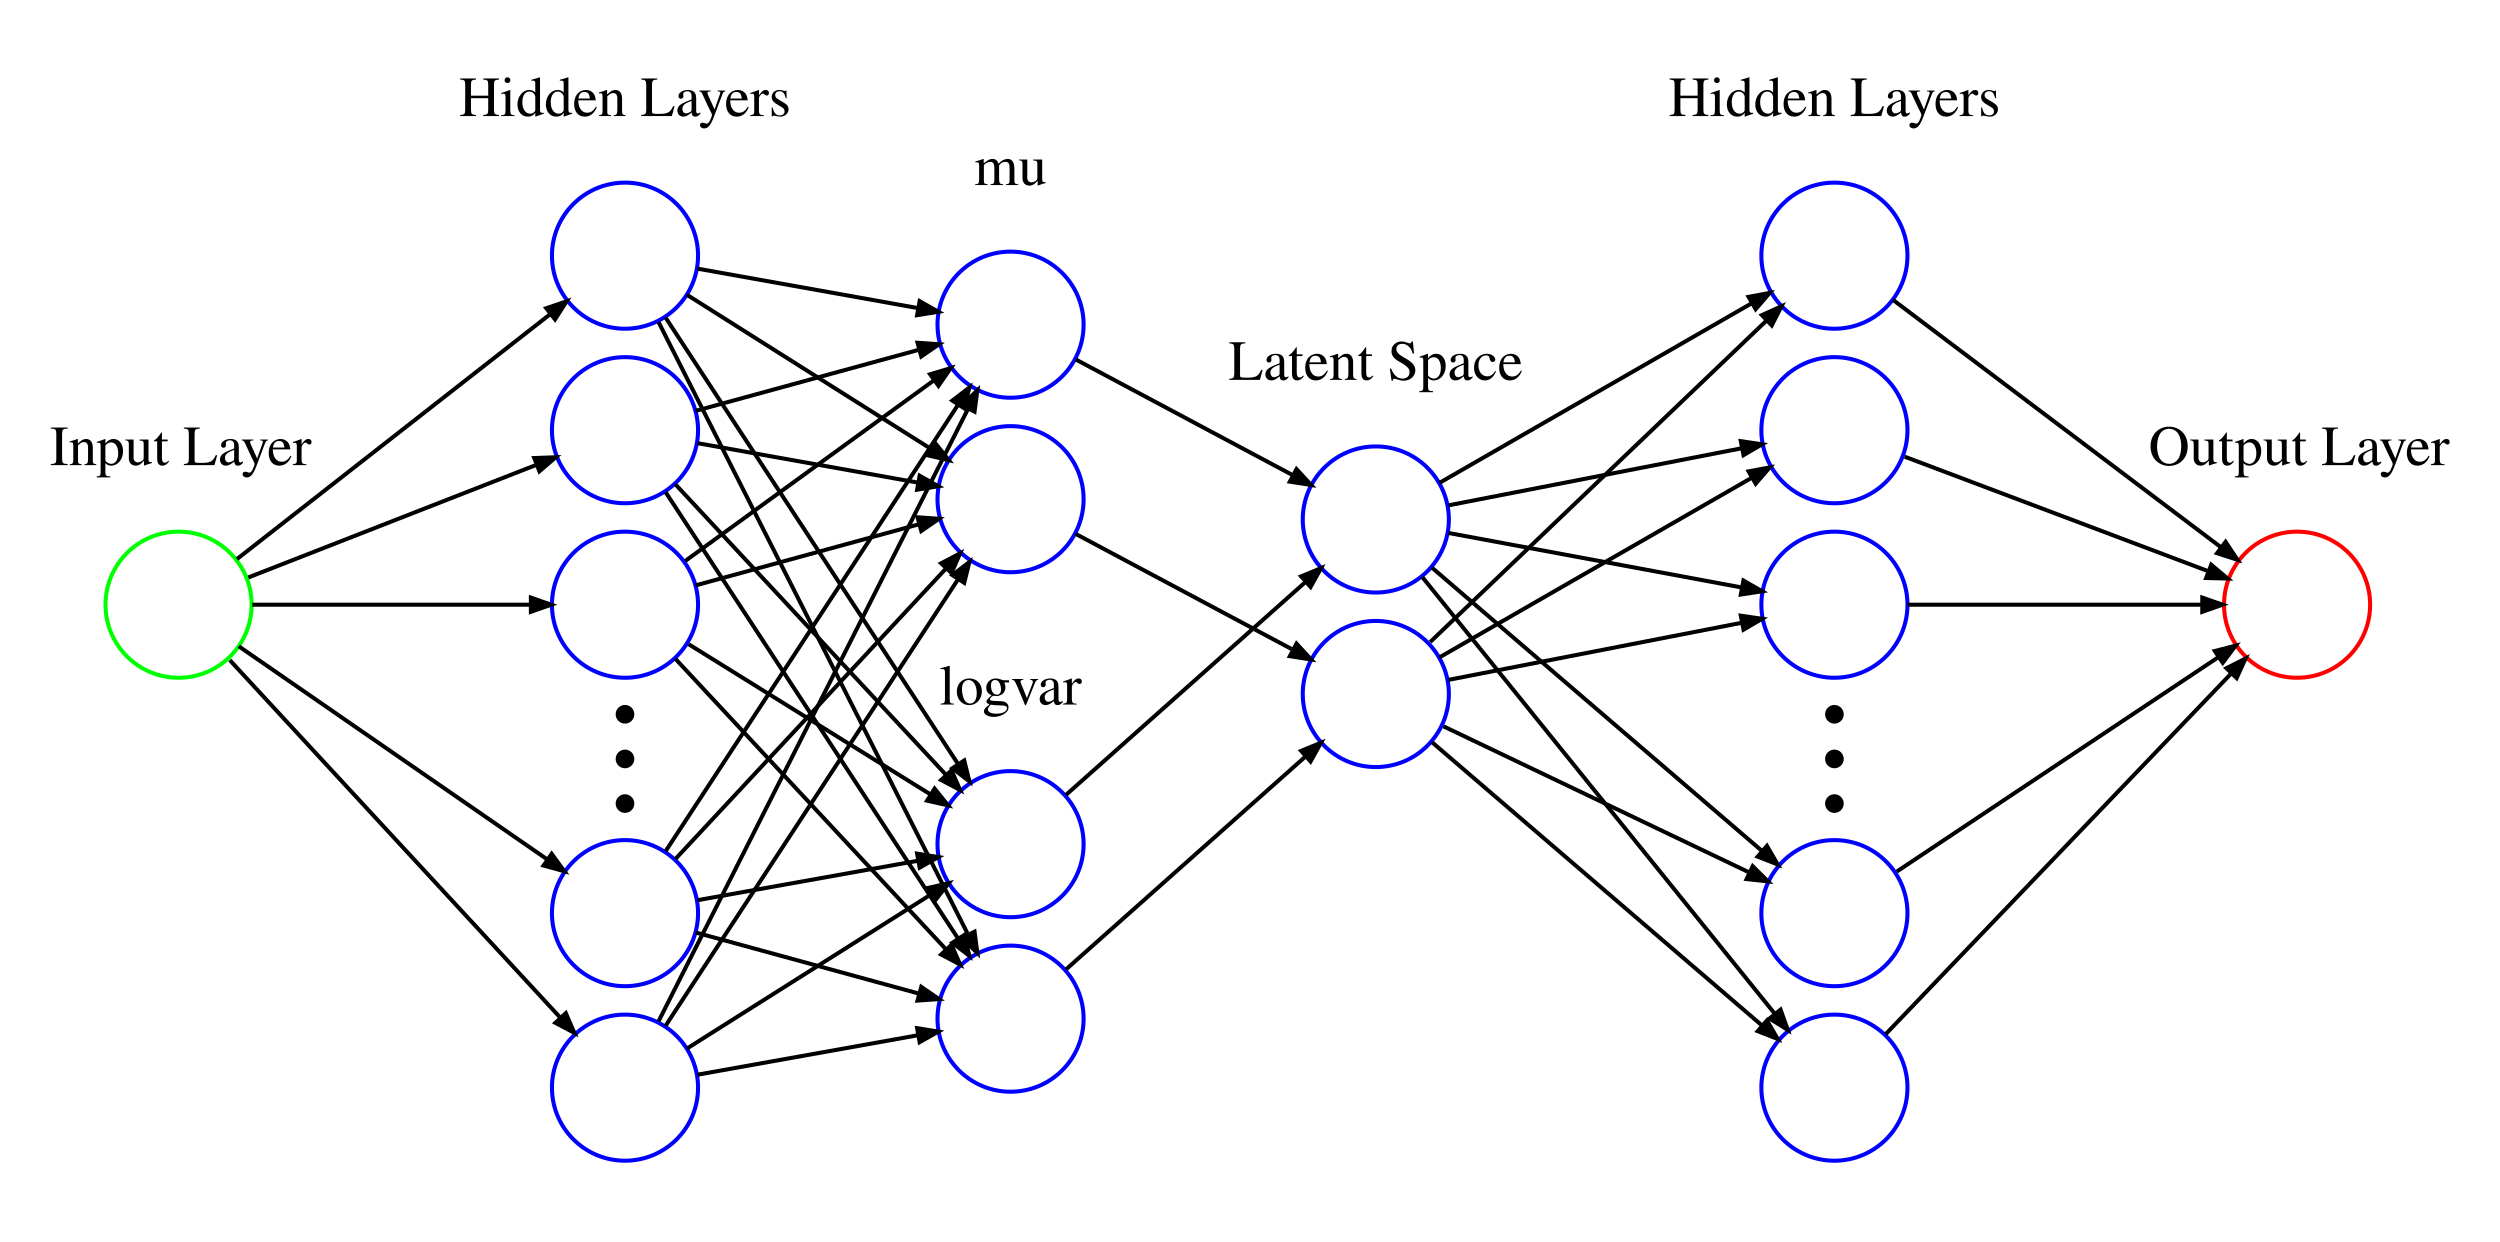
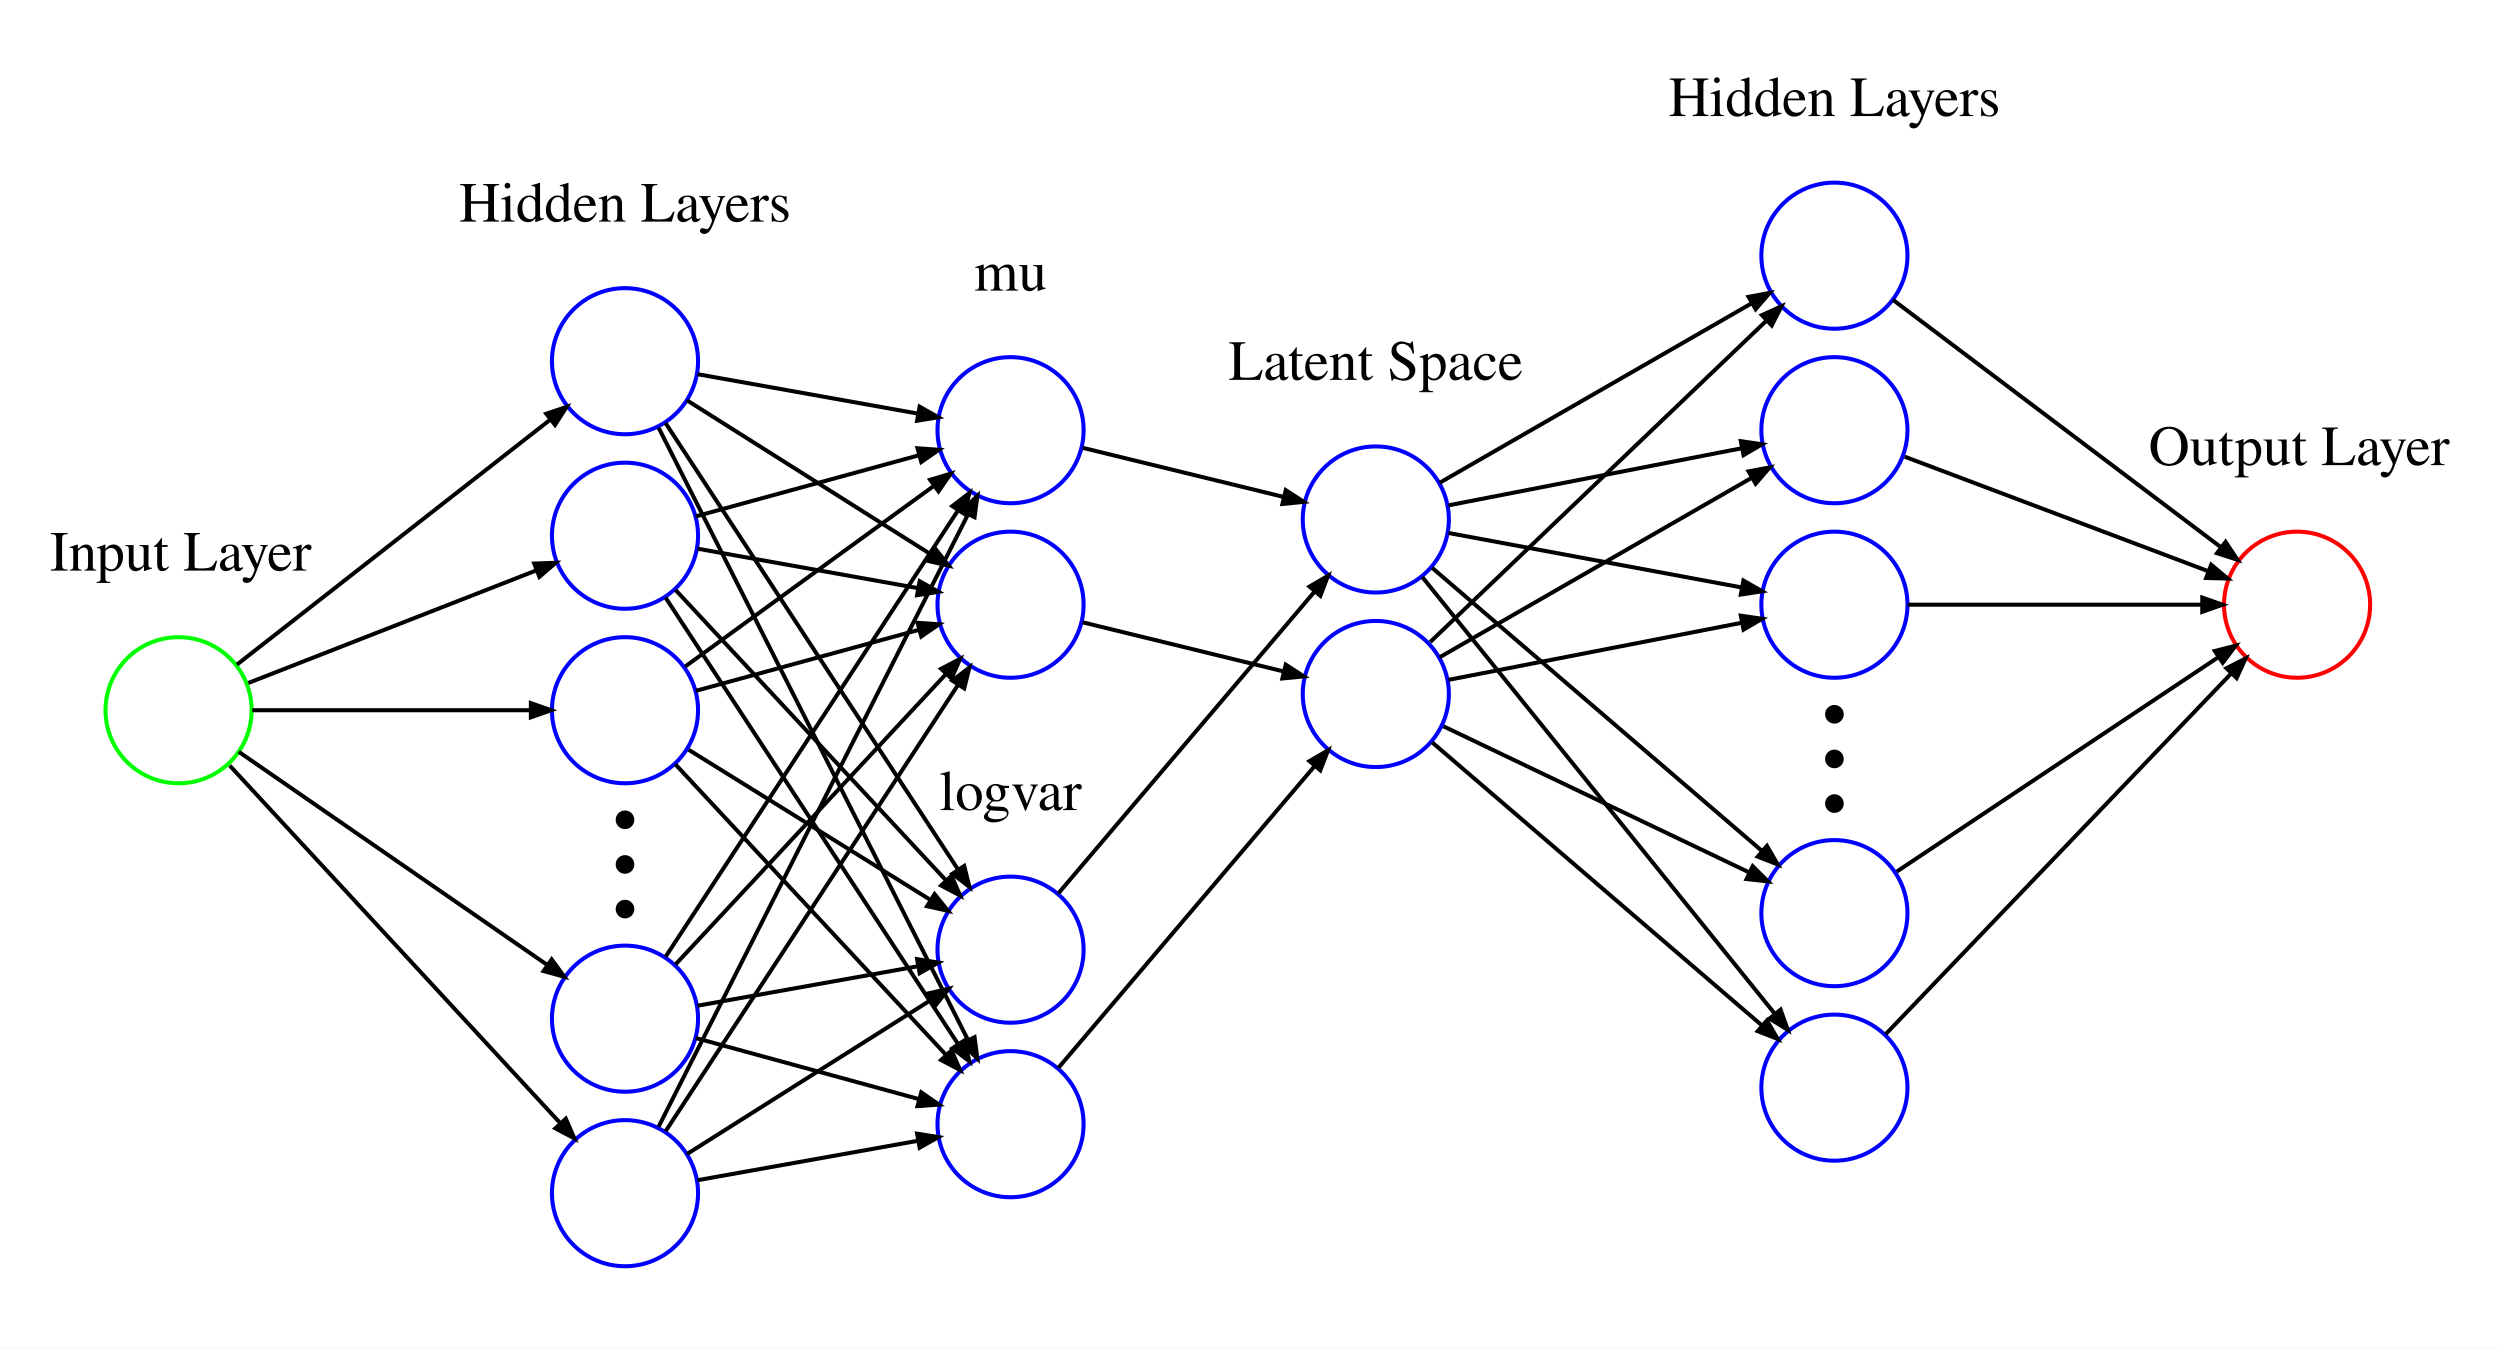
- <svg xmlns="http://www.w3.org/2000/svg" width="616pt" height="306pt" viewBox="0.00 0.00 616.00 306.00">
-   <g id="graph0" class="graph" transform="scale(1 1) rotate(0) translate(4 302)">
-     <polygon fill="#ffffff" stroke="transparent" points="-4,4 -4,-302 612,-302 612,4 -4,4" />
+ <svg xmlns="http://www.w3.org/2000/svg" width="616pt" height="332pt" viewBox="0.00 0.00 616.00 332.00">
+   <g id="graph0" class="graph" transform="scale(1 1) rotate(0) translate(4 328)">
+     <polygon fill="#ffffff" stroke="transparent" points="-4,4 -4,-328 612,-328 612,4 -4,4" />
+     <g id="clust8" class="cluster">
+       <polygon fill="none" stroke="#ffffff" points="399,-34 399,-316 497,-316 497,-34 399,-34" />
+       <text text-anchor="middle" x="448" y="-299.4" font-family="Times,serif" font-size="14.00" fill="#000000">Hidden Layers</text>
+     </g>
    <g id="clust1" class="cluster">
      <polygon fill="none" stroke="#ffffff" points="0,-127 0,-204 81,-204 81,-127 0,-127" />
      <text text-anchor="middle" x="40.5" y="-187.4" font-family="Times,serif" font-size="14.00" fill="#000000">Input Layer</text>
    </g>
    <g id="clust2" class="cluster">
      <polygon fill="none" stroke="#ffffff" points="101,-8 101,-290 199,-290 199,-8 101,-8" />
      <text text-anchor="middle" x="150" y="-273.4" font-family="Times,serif" font-size="14.00" fill="#000000">Hidden Layers</text>
    </g>
    <g id="clust5" class="cluster">
      <polygon fill="none" stroke="#ffffff" points="219,-153 219,-273 271,-273 271,-153 219,-153" />
      <text text-anchor="middle" x="245" y="-256.4" font-family="Times,serif" font-size="14.00" fill="#000000">mu</text>
    </g>
-     <g id="clust11" class="cluster">
-       <polygon fill="none" stroke="#ffffff" points="517,-127 517,-204 608,-204 608,-127 517,-127" />
-       <text text-anchor="middle" x="562.5" y="-187.4" font-family="Times,serif" font-size="14.00" fill="#000000">Output Layer</text>
-     </g>
-     <g id="clust7" class="cluster">
-       <polygon fill="none" stroke="#ffffff" points="291,-105 291,-225 379,-225 379,-105 291,-105" />
-       <text text-anchor="middle" x="335" y="-208.4" font-family="Times,serif" font-size="14.00" fill="#000000">Latent Space</text>
-     </g>
    <g id="clust6" class="cluster">
      <polygon fill="none" stroke="#ffffff" points="219,-25 219,-145 271,-145 271,-25 219,-25" />
      <text text-anchor="middle" x="245" y="-128.4" font-family="Times,serif" font-size="14.00" fill="#000000">logvar</text>
    </g>
-     <g id="clust8" class="cluster">
-       <polygon fill="none" stroke="#ffffff" points="399,-8 399,-290 497,-290 497,-8 399,-8" />
-       <text text-anchor="middle" x="448" y="-273.4" font-family="Times,serif" font-size="14.00" fill="#000000">Hidden Layers</text>
+     <g id="clust11" class="cluster">
+       <polygon fill="none" stroke="#ffffff" points="517,-153 517,-230 608,-230 608,-153 517,-153" />
+       <text text-anchor="middle" x="562.5" y="-213.4" font-family="Times,serif" font-size="14.00" fill="#000000">Output Layer</text>
+     </g>
+     <g id="clust7" class="cluster">
+       <polygon fill="none" stroke="#ffffff" points="291,-131 291,-251 379,-251 379,-131 291,-131" />
+       <text text-anchor="middle" x="335" y="-234.4" font-family="Times,serif" font-size="14.00" fill="#000000">Latent Space</text>
    </g>
    <g id="node1" class="node">
      <ellipse fill="none" stroke="#00ff00" cx="40" cy="-153" rx="18" ry="18" />
    </g>
    <g id="node2" class="node">
      <ellipse fill="none" stroke="#0000ff" cx="150" cy="-239" rx="18" ry="18" />
    </g>
    <g id="edge1" class="edge">
      <path fill="none" stroke="#000000" d="M54.381,-164.243C74.144,-179.695 109.719,-207.507 131.461,-224.506" />
      <polygon fill="#000000" stroke="#000000" points="130.599,-226.053 135.616,-227.754 132.755,-223.296 130.599,-226.053" />
    </g>
    <g id="node3" class="node">
      <ellipse fill="none" stroke="#0000ff" cx="150" cy="-77" rx="18" ry="18" />
    </g>
    <g id="edge2" class="edge">
      <path fill="none" stroke="#000000" d="M54.835,-142.75C74.517,-129.152 109.288,-105.128 130.908,-90.191" />
      <polygon fill="#000000" stroke="#000000" points="131.93,-91.612 135.049,-87.33 129.94,-88.732 131.93,-91.612" />
    </g>
    <g id="node4" class="node">
      <ellipse fill="none" stroke="#0000ff" cx="150" cy="-34" rx="18" ry="18" />
    </g>
    <g id="edge3" class="edge">
      <path fill="none" stroke="#000000" d="M52.618,-139.349C72.677,-117.65 111.817,-75.307 133.878,-51.441" />
      <polygon fill="#000000" stroke="#000000" points="135.42,-52.351 137.529,-47.492 132.85,-49.975 135.42,-52.351" />
    </g>
    <g id="node8" class="node">
      <ellipse fill="none" stroke="#0000ff" cx="150" cy="-196" rx="18" ry="18" />
    </g>
    <g id="edge4" class="edge">
      <path fill="none" stroke="#000000" d="M57.188,-159.719C76.319,-167.197 107.281,-179.301 128.126,-187.449" />
      <polygon fill="#000000" stroke="#000000" points="127.639,-189.138 132.933,-189.328 128.913,-185.878 127.639,-189.138" />
    </g>
    <g id="node9" class="node">
      <ellipse fill="none" stroke="#0000ff" cx="150" cy="-153" rx="18" ry="18" />
    </g>
    <g id="edge5" class="edge">
      <path fill="none" stroke="#000000" d="M58.164,-153C76.874,-153 106.108,-153 126.552,-153" />
      <polygon fill="#000000" stroke="#000000" points="126.809,-154.75 131.809,-153 126.809,-151.25 126.809,-154.75" />
    </g>
    <g id="node10" class="node">
      <ellipse fill="none" stroke="#0000ff" cx="245" cy="-222" rx="18" ry="18" />
    </g>
    <g id="edge6" class="edge">
      <path fill="none" stroke="#000000" d="M167.869,-235.802C183.261,-233.048 205.565,-229.057 222.233,-226.074" />
      <polygon fill="#000000" stroke="#000000" points="222.598,-227.787 227.211,-225.183 221.981,-224.341 222.598,-227.787" />
    </g>
    <g id="node11" class="node">
      <ellipse fill="none" stroke="#0000ff" cx="245" cy="-179" rx="18" ry="18" />
    </g>
    <g id="edge7" class="edge">
      <path fill="none" stroke="#000000" d="M165.263,-229.36C181.606,-219.038 207.589,-202.628 225.426,-191.363" />
      <polygon fill="#000000" stroke="#000000" points="226.482,-192.766 229.774,-188.616 224.613,-189.806 226.482,-192.766" />
    </g>
    <g id="node12" class="node">
      <ellipse fill="none" stroke="#0000ff" cx="245" cy="-94" rx="18" ry="18" />
    </g>
    <g id="edge16" class="edge">
      <path fill="none" stroke="#000000" d="M159.987,-223.756C177.261,-197.391 212.707,-143.29 231.922,-113.962" />
      <polygon fill="#000000" stroke="#000000" points="233.584,-114.617 234.861,-109.476 230.657,-112.699 233.584,-114.617" />
    </g>
    <g id="node13" class="node">
      <ellipse fill="none" stroke="#0000ff" cx="245" cy="-51" rx="18" ry="18" />
    </g>
    <g id="edge17" class="edge">
      <path fill="none" stroke="#000000" d="M158.264,-222.645C175.502,-188.532 215.273,-109.828 234.378,-72.021" />
      <polygon fill="#000000" stroke="#000000" points="236.129,-72.435 236.822,-67.183 233.005,-70.856 236.129,-72.435" />
    </g>
    <g id="edge8" class="edge">
      <path fill="none" stroke="#000000" d="M159.987,-92.243C177.261,-118.609 212.707,-172.71 231.922,-202.038" />
      <polygon fill="#000000" stroke="#000000" points="230.657,-203.301 234.861,-206.524 233.584,-201.383 230.657,-203.301" />
    </g>
    <g id="edge9" class="edge">
      <path fill="none" stroke="#000000" d="M162.42,-90.335C179.488,-108.661 210.212,-141.649 228.989,-161.809" />
      <polygon fill="#000000" stroke="#000000" points="227.889,-163.196 232.577,-165.662 230.45,-160.81 227.889,-163.196" />
    </g>
    <g id="edge18" class="edge">
      <path fill="none" stroke="#000000" d="M167.869,-80.198C183.261,-82.952 205.565,-86.943 222.233,-89.926" />
      <polygon fill="#000000" stroke="#000000" points="221.981,-91.659 227.211,-90.817 222.598,-88.213 221.981,-91.659" />
    </g>
    <g id="edge19" class="edge">
      <path fill="none" stroke="#000000" d="M167.424,-72.231C182.862,-68.006 205.498,-61.811 222.338,-57.202" />
      <polygon fill="#000000" stroke="#000000" points="223.004,-58.834 227.364,-55.827 222.08,-55.459 223.004,-58.834" />
    </g>
    <g id="edge10" class="edge">
      <path fill="none" stroke="#000000" d="M158.264,-50.355C175.502,-84.468 215.273,-163.172 234.378,-200.979" />
      <polygon fill="#000000" stroke="#000000" points="233.005,-202.143 236.822,-205.817 236.129,-200.565 233.005,-202.143" />
    </g>
    <g id="edge11" class="edge">
      <path fill="none" stroke="#000000" d="M159.987,-49.243C177.261,-75.609 212.707,-129.71 231.922,-159.038" />
      <polygon fill="#000000" stroke="#000000" points="230.657,-160.301 234.861,-163.524 233.584,-158.383 230.657,-160.301" />
    </g>
    <g id="edge20" class="edge">
      <path fill="none" stroke="#000000" d="M165.263,-43.64C181.606,-53.962 207.589,-70.372 225.426,-81.638" />
      <polygon fill="#000000" stroke="#000000" points="224.613,-83.194 229.774,-84.384 226.482,-80.234 224.613,-83.194" />
    </g>
    <g id="edge21" class="edge">
      <path fill="none" stroke="#000000" d="M167.869,-37.198C183.261,-39.952 205.565,-43.943 222.233,-46.926" />
      <polygon fill="#000000" stroke="#000000" points="221.981,-48.659 227.211,-47.817 222.598,-45.213 221.981,-48.659" />
    </g>
    <g id="node5" class="node">
      <ellipse fill="#000000" stroke="#000000" cx="150" cy="-126" rx="1.8" ry="1.8" />
    </g>
    <g id="node6" class="node">
      <ellipse fill="#000000" stroke="#000000" cx="150" cy="-115" rx="1.8" ry="1.8" />
    </g>
    <g id="node7" class="node">
      <ellipse fill="#000000" stroke="#000000" cx="150" cy="-104" rx="1.8" ry="1.8" />
    </g>
    <g id="edge12" class="edge">
      <path fill="none" stroke="#000000" d="M167.424,-200.769C182.862,-204.994 205.498,-211.189 222.338,-215.798" />
      <polygon fill="#000000" stroke="#000000" points="222.08,-217.541 227.364,-217.173 223.004,-214.166 222.08,-217.541" />
    </g>
    <g id="edge13" class="edge">
      <path fill="none" stroke="#000000" d="M167.869,-192.802C183.261,-190.048 205.565,-186.057 222.233,-183.074" />
      <polygon fill="#000000" stroke="#000000" points="222.598,-184.787 227.211,-182.183 221.981,-181.341 222.598,-184.787" />
    </g>
    <g id="edge22" class="edge">
      <path fill="none" stroke="#000000" d="M162.42,-182.665C179.488,-164.339 210.212,-131.351 228.989,-111.191" />
      <polygon fill="#000000" stroke="#000000" points="230.45,-112.19 232.577,-107.338 227.889,-109.804 230.45,-112.19" />
    </g>
    <g id="edge23" class="edge">
      <path fill="none" stroke="#000000" d="M159.987,-180.756C177.261,-154.391 212.707,-100.29 231.922,-70.962" />
      <polygon fill="#000000" stroke="#000000" points="233.584,-71.617 234.861,-66.476 230.657,-69.699 233.584,-71.617" />
    </g>
    <g id="edge14" class="edge">
      <path fill="none" stroke="#000000" d="M164.844,-163.781C181.297,-175.731 207.881,-195.04 225.881,-208.113" />
      <polygon fill="#000000" stroke="#000000" points="225.186,-209.772 230.261,-211.294 227.243,-206.94 225.186,-209.772" />
    </g>
    <g id="edge15" class="edge">
      <path fill="none" stroke="#000000" d="M167.424,-157.769C182.862,-161.994 205.498,-168.189 222.338,-172.798" />
      <polygon fill="#000000" stroke="#000000" points="222.08,-174.541 227.364,-174.173 223.004,-171.166 222.08,-174.541" />
    </g>
    <g id="edge24" class="edge">
      <path fill="none" stroke="#000000" d="M165.687,-143.257C182.011,-133.119 207.613,-117.22 225.291,-106.24" />
      <polygon fill="#000000" stroke="#000000" points="226.28,-107.686 229.605,-103.561 224.434,-104.713 226.28,-107.686" />
    </g>
    <g id="edge25" class="edge">
      <path fill="none" stroke="#000000" d="M162.42,-139.665C179.488,-121.339 210.212,-88.352 228.989,-68.191" />
      <polygon fill="#000000" stroke="#000000" points="230.45,-69.19 232.577,-64.338 227.889,-66.804 230.45,-69.19" />
    </g>
    <g id="node14" class="node">
-       <ellipse fill="none" stroke="#0000ff" cx="335" cy="-174" rx="18" ry="18" />
+       <ellipse fill="none" stroke="#0000ff" cx="335" cy="-200" rx="18" ry="18" />
    </g>
    <g id="edge26" class="edge">
-       <path fill="none" stroke="#000000" d="M261.09,-213.419C275.936,-205.501 298.062,-193.7 314.236,-185.074" />
-       <polygon fill="#000000" stroke="#000000" points="315.461,-186.404 319.049,-182.507 313.814,-183.316 315.461,-186.404" />
+       <path fill="none" stroke="#000000" d="M262.781,-217.654C276.957,-214.188 296.905,-209.312 312.245,-205.562" />
+       <polygon fill="#000000" stroke="#000000" points="312.814,-207.225 317.256,-204.338 311.983,-203.825 312.814,-207.225" />
    </g>
    <g id="node15" class="node">
-       <ellipse fill="none" stroke="#0000ff" cx="335" cy="-131" rx="18" ry="18" />
+       <ellipse fill="none" stroke="#0000ff" cx="335" cy="-157" rx="18" ry="18" />
    </g>
    <g id="edge27" class="edge">
-       <path fill="none" stroke="#000000" d="M261.09,-170.419C275.936,-162.501 298.062,-150.7 314.236,-142.074" />
-       <polygon fill="#000000" stroke="#000000" points="315.461,-143.404 319.049,-139.507 313.814,-140.316 315.461,-143.404" />
+       <path fill="none" stroke="#000000" d="M262.781,-174.654C276.957,-171.188 296.905,-166.312 312.245,-162.562" />
+       <polygon fill="#000000" stroke="#000000" points="312.814,-164.225 317.256,-161.338 311.983,-160.825 312.814,-164.225" />
    </g>
    <g id="edge28" class="edge">
-       <path fill="none" stroke="#000000" d="M258.669,-106.15C274.487,-120.211 300.558,-143.385 317.756,-158.672" />
-       <polygon fill="#000000" stroke="#000000" points="316.598,-159.984 321.497,-161.998 318.923,-157.368 316.598,-159.984" />
+       <path fill="none" stroke="#000000" d="M256.766,-107.858C272.936,-126.903 302.043,-161.184 319.832,-182.135" />
+       <polygon fill="#000000" stroke="#000000" points="318.661,-183.46 323.231,-186.139 321.329,-181.195 318.661,-183.46" />
    </g>
    <g id="edge29" class="edge">
-       <path fill="none" stroke="#000000" d="M258.669,-63.15C274.487,-77.211 300.558,-100.385 317.756,-115.672" />
-       <polygon fill="#000000" stroke="#000000" points="316.598,-116.984 321.497,-118.998 318.923,-114.368 316.598,-116.984" />
+       <path fill="none" stroke="#000000" d="M256.766,-64.858C272.936,-83.903 302.043,-118.184 319.832,-139.135" />
+       <polygon fill="#000000" stroke="#000000" points="318.661,-140.46 323.231,-143.139 321.329,-138.195 318.661,-140.46" />
    </g>
    <g id="node16" class="node">
-       <ellipse fill="none" stroke="#0000ff" cx="448" cy="-196" rx="18" ry="18" />
+       <ellipse fill="none" stroke="#0000ff" cx="448" cy="-222" rx="18" ry="18" />
    </g>
    <g id="edge30" class="edge">
-       <path fill="none" stroke="#000000" d="M352.905,-177.486C372.494,-181.3 403.938,-187.422 425.258,-191.572" />
-       <polygon fill="#000000" stroke="#000000" points="424.936,-193.292 430.179,-192.53 425.605,-189.857 424.936,-193.292" />
+       <path fill="none" stroke="#000000" d="M352.905,-203.486C372.494,-207.3 403.938,-213.422 425.258,-217.572" />
+       <polygon fill="#000000" stroke="#000000" points="424.936,-219.292 430.179,-218.53 425.605,-215.857 424.936,-219.292" />
    </g>
    <g id="node17" class="node">
-       <ellipse fill="none" stroke="#0000ff" cx="448" cy="-153" rx="18" ry="18" />
+       <ellipse fill="none" stroke="#0000ff" cx="448" cy="-179" rx="18" ry="18" />
    </g>
    <g id="edge31" class="edge">
-       <path fill="none" stroke="#000000" d="M352.905,-170.673C372.494,-167.032 403.938,-161.189 425.258,-157.226" />
-       <polygon fill="#000000" stroke="#000000" points="425.582,-158.946 430.179,-156.312 424.943,-155.505 425.582,-158.946" />
+       <path fill="none" stroke="#000000" d="M352.905,-196.673C372.494,-193.032 403.938,-187.189 425.258,-183.226" />
+       <polygon fill="#000000" stroke="#000000" points="425.582,-184.946 430.179,-182.312 424.943,-181.505 425.582,-184.946" />
    </g>
    <g id="node18" class="node">
-       <ellipse fill="none" stroke="#0000ff" cx="448" cy="-34" rx="18" ry="18" />
+       <ellipse fill="none" stroke="#0000ff" cx="448" cy="-265" rx="18" ry="18" />
    </g>
    <g id="edge32" class="edge">
-       <path fill="none" stroke="#000000" d="M346.457,-159.806C367.1,-134.23 410.507,-80.452 433.304,-52.208" />
-       <polygon fill="#000000" stroke="#000000" points="434.734,-53.222 436.513,-48.232 432.011,-51.024 434.734,-53.222" />
+       <path fill="none" stroke="#000000" d="M350.712,-209.038C370.754,-220.567 405.458,-240.529 427.545,-253.234" />
+       <polygon fill="#000000" stroke="#000000" points="426.85,-254.853 432.057,-255.829 428.596,-251.819 426.85,-254.853" />
    </g>
    <g id="node22" class="node">
-       <ellipse fill="none" stroke="#0000ff" cx="448" cy="-239" rx="18" ry="18" />
+       <ellipse fill="none" stroke="#0000ff" cx="448" cy="-103" rx="18" ry="18" />
    </g>
    <g id="edge33" class="edge">
-       <path fill="none" stroke="#000000" d="M350.712,-183.038C370.754,-194.567 405.458,-214.529 427.545,-227.234" />
-       <polygon fill="#000000" stroke="#000000" points="426.85,-228.853 432.057,-229.829 428.596,-225.819 426.85,-228.853" />
+       <path fill="none" stroke="#000000" d="M348.856,-188.106C369.273,-170.58 407.452,-137.807 430.009,-118.444" />
+       <polygon fill="#000000" stroke="#000000" points="431.377,-119.576 434.031,-114.991 429.097,-116.92 431.377,-119.576" />
    </g>
    <g id="node23" class="node">
-       <ellipse fill="none" stroke="#0000ff" cx="448" cy="-77" rx="18" ry="18" />
+       <ellipse fill="none" stroke="#0000ff" cx="448" cy="-60" rx="18" ry="18" />
    </g>
    <g id="edge34" class="edge">
-       <path fill="none" stroke="#000000" d="M348.856,-162.106C369.273,-144.58 407.452,-111.807 430.009,-92.444" />
-       <polygon fill="#000000" stroke="#000000" points="431.377,-93.576 434.031,-88.991 429.097,-90.92 431.377,-93.576" />
+       <path fill="none" stroke="#000000" d="M346.457,-185.806C367.1,-160.23 410.507,-106.452 433.304,-78.207" />
+       <polygon fill="#000000" stroke="#000000" points="434.734,-79.222 436.513,-74.232 432.011,-77.024 434.734,-79.222" />
    </g>
    <g id="edge35" class="edge">
-       <path fill="none" stroke="#000000" d="M350.712,-140.038C370.754,-151.567 405.458,-171.529 427.545,-184.234" />
-       <polygon fill="#000000" stroke="#000000" points="426.85,-185.853 432.057,-186.829 428.596,-182.819 426.85,-185.853" />
+       <path fill="none" stroke="#000000" d="M350.712,-166.038C370.754,-177.567 405.458,-197.529 427.545,-210.234" />
+       <polygon fill="#000000" stroke="#000000" points="426.85,-211.853 432.057,-212.829 428.596,-208.819 426.85,-211.853" />
    </g>
    <g id="edge36" class="edge">
-       <path fill="none" stroke="#000000" d="M352.905,-134.486C372.494,-138.3 403.938,-144.422 425.258,-148.572" />
-       <polygon fill="#000000" stroke="#000000" points="424.936,-150.292 430.179,-149.53 425.605,-146.857 424.936,-150.292" />
+       <path fill="none" stroke="#000000" d="M352.905,-160.486C372.494,-164.3 403.938,-170.422 425.258,-174.572" />
+       <polygon fill="#000000" stroke="#000000" points="424.936,-176.292 430.179,-175.53 425.605,-172.857 424.936,-176.292" />
    </g>
    <g id="edge37" class="edge">
-       <path fill="none" stroke="#000000" d="M348.856,-119.106C369.273,-101.58 407.452,-68.807 430.009,-49.444" />
-       <polygon fill="#000000" stroke="#000000" points="431.377,-50.576 434.031,-45.991 429.097,-47.92 431.377,-50.576" />
+       <path fill="none" stroke="#000000" d="M348.406,-169.813C369.075,-189.568 408.688,-227.427 431.227,-248.969" />
+       <polygon fill="#000000" stroke="#000000" points="430.136,-250.347 434.96,-252.537 432.554,-247.817 430.136,-250.347" />
    </g>
    <g id="edge38" class="edge">
-       <path fill="none" stroke="#000000" d="M348.406,-143.813C369.075,-163.568 408.688,-201.427 431.227,-222.969" />
-       <polygon fill="#000000" stroke="#000000" points="430.136,-224.347 434.96,-226.537 432.554,-221.817 430.136,-224.347" />
+       <path fill="none" stroke="#000000" d="M351.673,-149.032C371.65,-139.486 405.141,-123.481 426.901,-113.083" />
+       <polygon fill="#000000" stroke="#000000" points="427.869,-114.56 431.625,-110.825 426.36,-111.402 427.869,-114.56" />
    </g>
    <g id="edge39" class="edge">
-       <path fill="none" stroke="#000000" d="M351.673,-123.032C371.65,-113.486 405.141,-97.481 426.901,-87.083" />
-       <polygon fill="#000000" stroke="#000000" points="427.869,-88.56 431.625,-84.825 426.36,-85.402 427.869,-88.56" />
+       <path fill="none" stroke="#000000" d="M348.856,-145.106C369.273,-127.58 407.452,-94.807 430.009,-75.444" />
+       <polygon fill="#000000" stroke="#000000" points="431.377,-76.576 434.031,-71.991 429.097,-73.92 431.377,-76.576" />
    </g>
    <g id="node24" class="node">
-       <ellipse fill="none" stroke="#ff0000" cx="562" cy="-153" rx="18" ry="18" />
+       <ellipse fill="none" stroke="#ff0000" cx="562" cy="-179" rx="18" ry="18" />
    </g>
    <g id="edge40" class="edge">
-       <path fill="none" stroke="#000000" d="M465.314,-189.469C485.35,-181.912 518.374,-169.455 540.157,-161.239" />
-       <polygon fill="#000000" stroke="#000000" points="540.836,-162.853 544.896,-159.451 539.601,-159.579 540.836,-162.853" />
+       <path fill="none" stroke="#000000" d="M465.314,-215.469C485.35,-207.912 518.374,-195.455 540.157,-187.239" />
+       <polygon fill="#000000" stroke="#000000" points="540.836,-188.853 544.896,-185.451 539.601,-185.579 540.836,-188.853" />
    </g>
    <g id="edge41" class="edge">
-       <path fill="none" stroke="#000000" d="M466.064,-153C485.626,-153 516.91,-153 538.403,-153" />
-       <polygon fill="#000000" stroke="#000000" points="538.643,-154.75 543.643,-153 538.643,-151.25 538.643,-154.75" />
+       <path fill="none" stroke="#000000" d="M466.064,-179C485.626,-179 516.91,-179 538.403,-179" />
+       <polygon fill="#000000" stroke="#000000" points="538.643,-180.75 543.643,-179 538.643,-177.25 538.643,-180.75" />
    </g>
    <g id="edge42" class="edge">
-       <path fill="none" stroke="#000000" d="M460.636,-47.19C481.436,-68.902 522.864,-112.147 545.793,-136.082" />
-       <polygon fill="#000000" stroke="#000000" points="544.585,-137.351 549.308,-139.751 547.113,-134.93 544.585,-137.351" />
+       <path fill="none" stroke="#000000" d="M462.438,-254.108C482.969,-238.62 520.615,-210.22 543.271,-193.129" />
+       <polygon fill="#000000" stroke="#000000" points="544.381,-194.483 547.319,-190.075 542.273,-191.689 544.381,-194.483" />
    </g>
    <g id="node19" class="node">
-       <ellipse fill="#000000" stroke="#000000" cx="448" cy="-126" rx="1.8" ry="1.8" />
+       <ellipse fill="#000000" stroke="#000000" cx="448" cy="-152" rx="1.8" ry="1.8" />
    </g>
    <g id="node20" class="node">
-       <ellipse fill="#000000" stroke="#000000" cx="448" cy="-115" rx="1.8" ry="1.8" />
+       <ellipse fill="#000000" stroke="#000000" cx="448" cy="-141" rx="1.8" ry="1.8" />
    </g>
    <g id="node21" class="node">
-       <ellipse fill="#000000" stroke="#000000" cx="448" cy="-104" rx="1.8" ry="1.8" />
+       <ellipse fill="#000000" stroke="#000000" cx="448" cy="-130" rx="1.8" ry="1.8" />
    </g>
    <g id="edge43" class="edge">
-       <path fill="none" stroke="#000000" d="M462.438,-228.108C482.969,-212.62 520.615,-184.22 543.271,-167.129" />
-       <polygon fill="#000000" stroke="#000000" points="544.381,-168.483 547.319,-164.075 542.273,-165.689 544.381,-168.483" />
+       <path fill="none" stroke="#000000" d="M463.375,-113.25C483.886,-126.924 520.211,-151.141 542.588,-166.059" />
+       <polygon fill="#000000" stroke="#000000" points="541.738,-167.595 546.869,-168.913 543.679,-164.683 541.738,-167.595" />
    </g>
    <g id="edge44" class="edge">
-       <path fill="none" stroke="#000000" d="M463.375,-87.25C483.886,-100.924 520.211,-125.141 542.588,-140.059" />
-       <polygon fill="#000000" stroke="#000000" points="541.738,-141.595 546.869,-142.913 543.679,-138.683 541.738,-141.595" />
+       <path fill="none" stroke="#000000" d="M460.636,-73.19C481.436,-94.902 522.864,-138.147 545.793,-162.082" />
+       <polygon fill="#000000" stroke="#000000" points="544.585,-163.351 549.308,-165.751 547.113,-160.93 544.585,-163.351" />
    </g>
  </g>
</svg>
